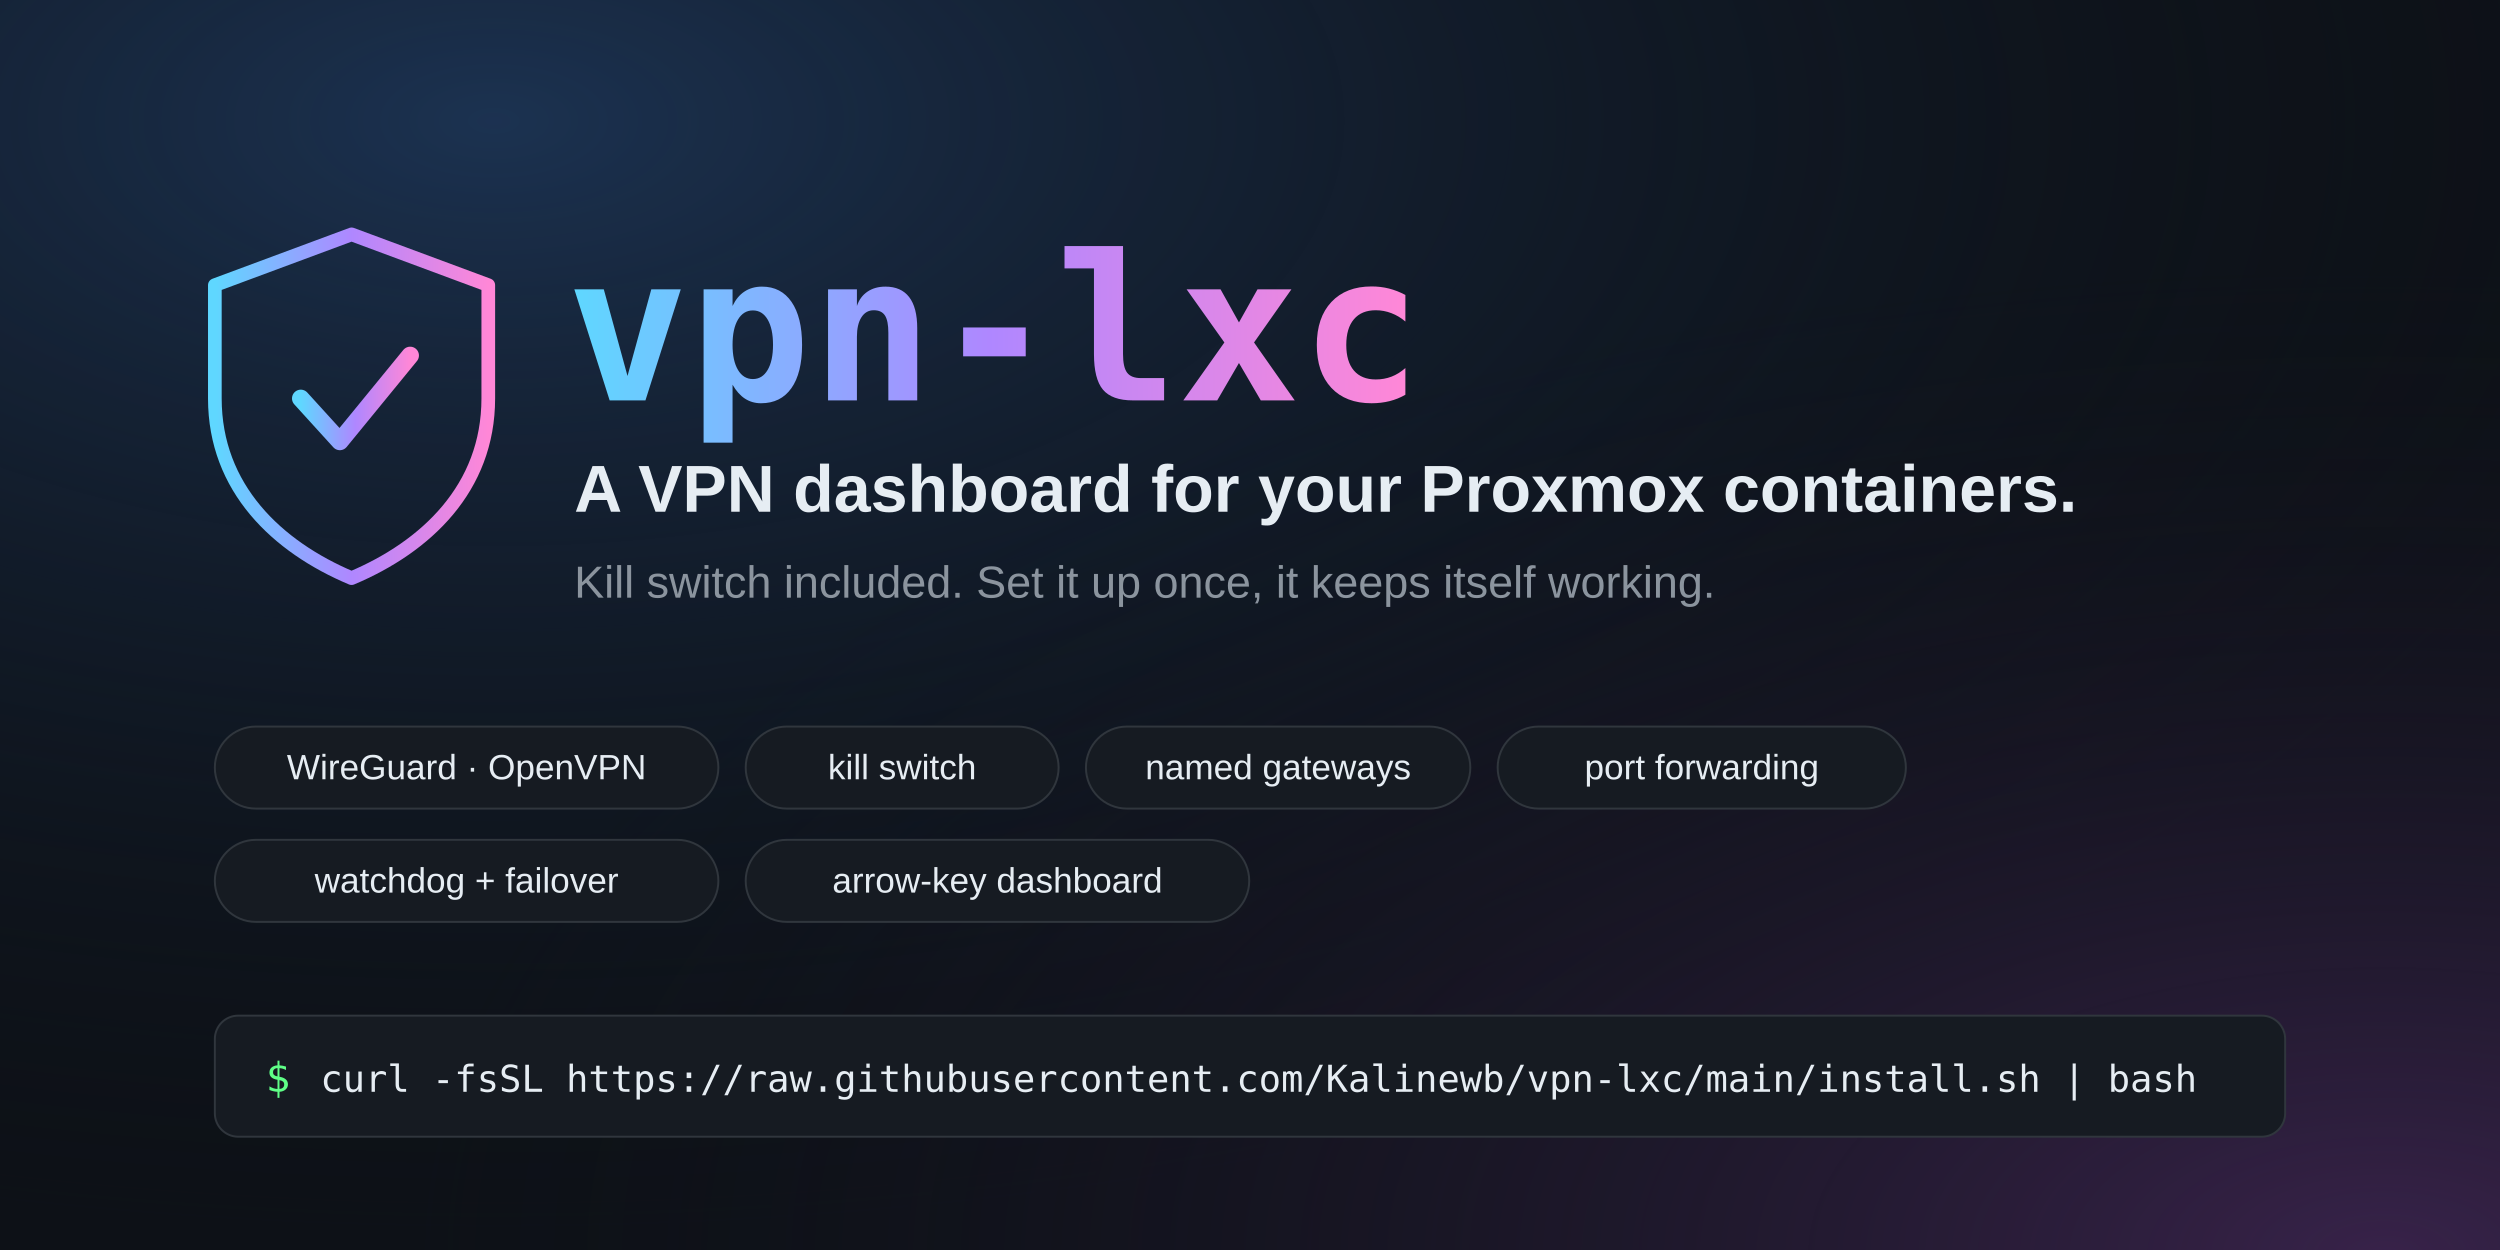
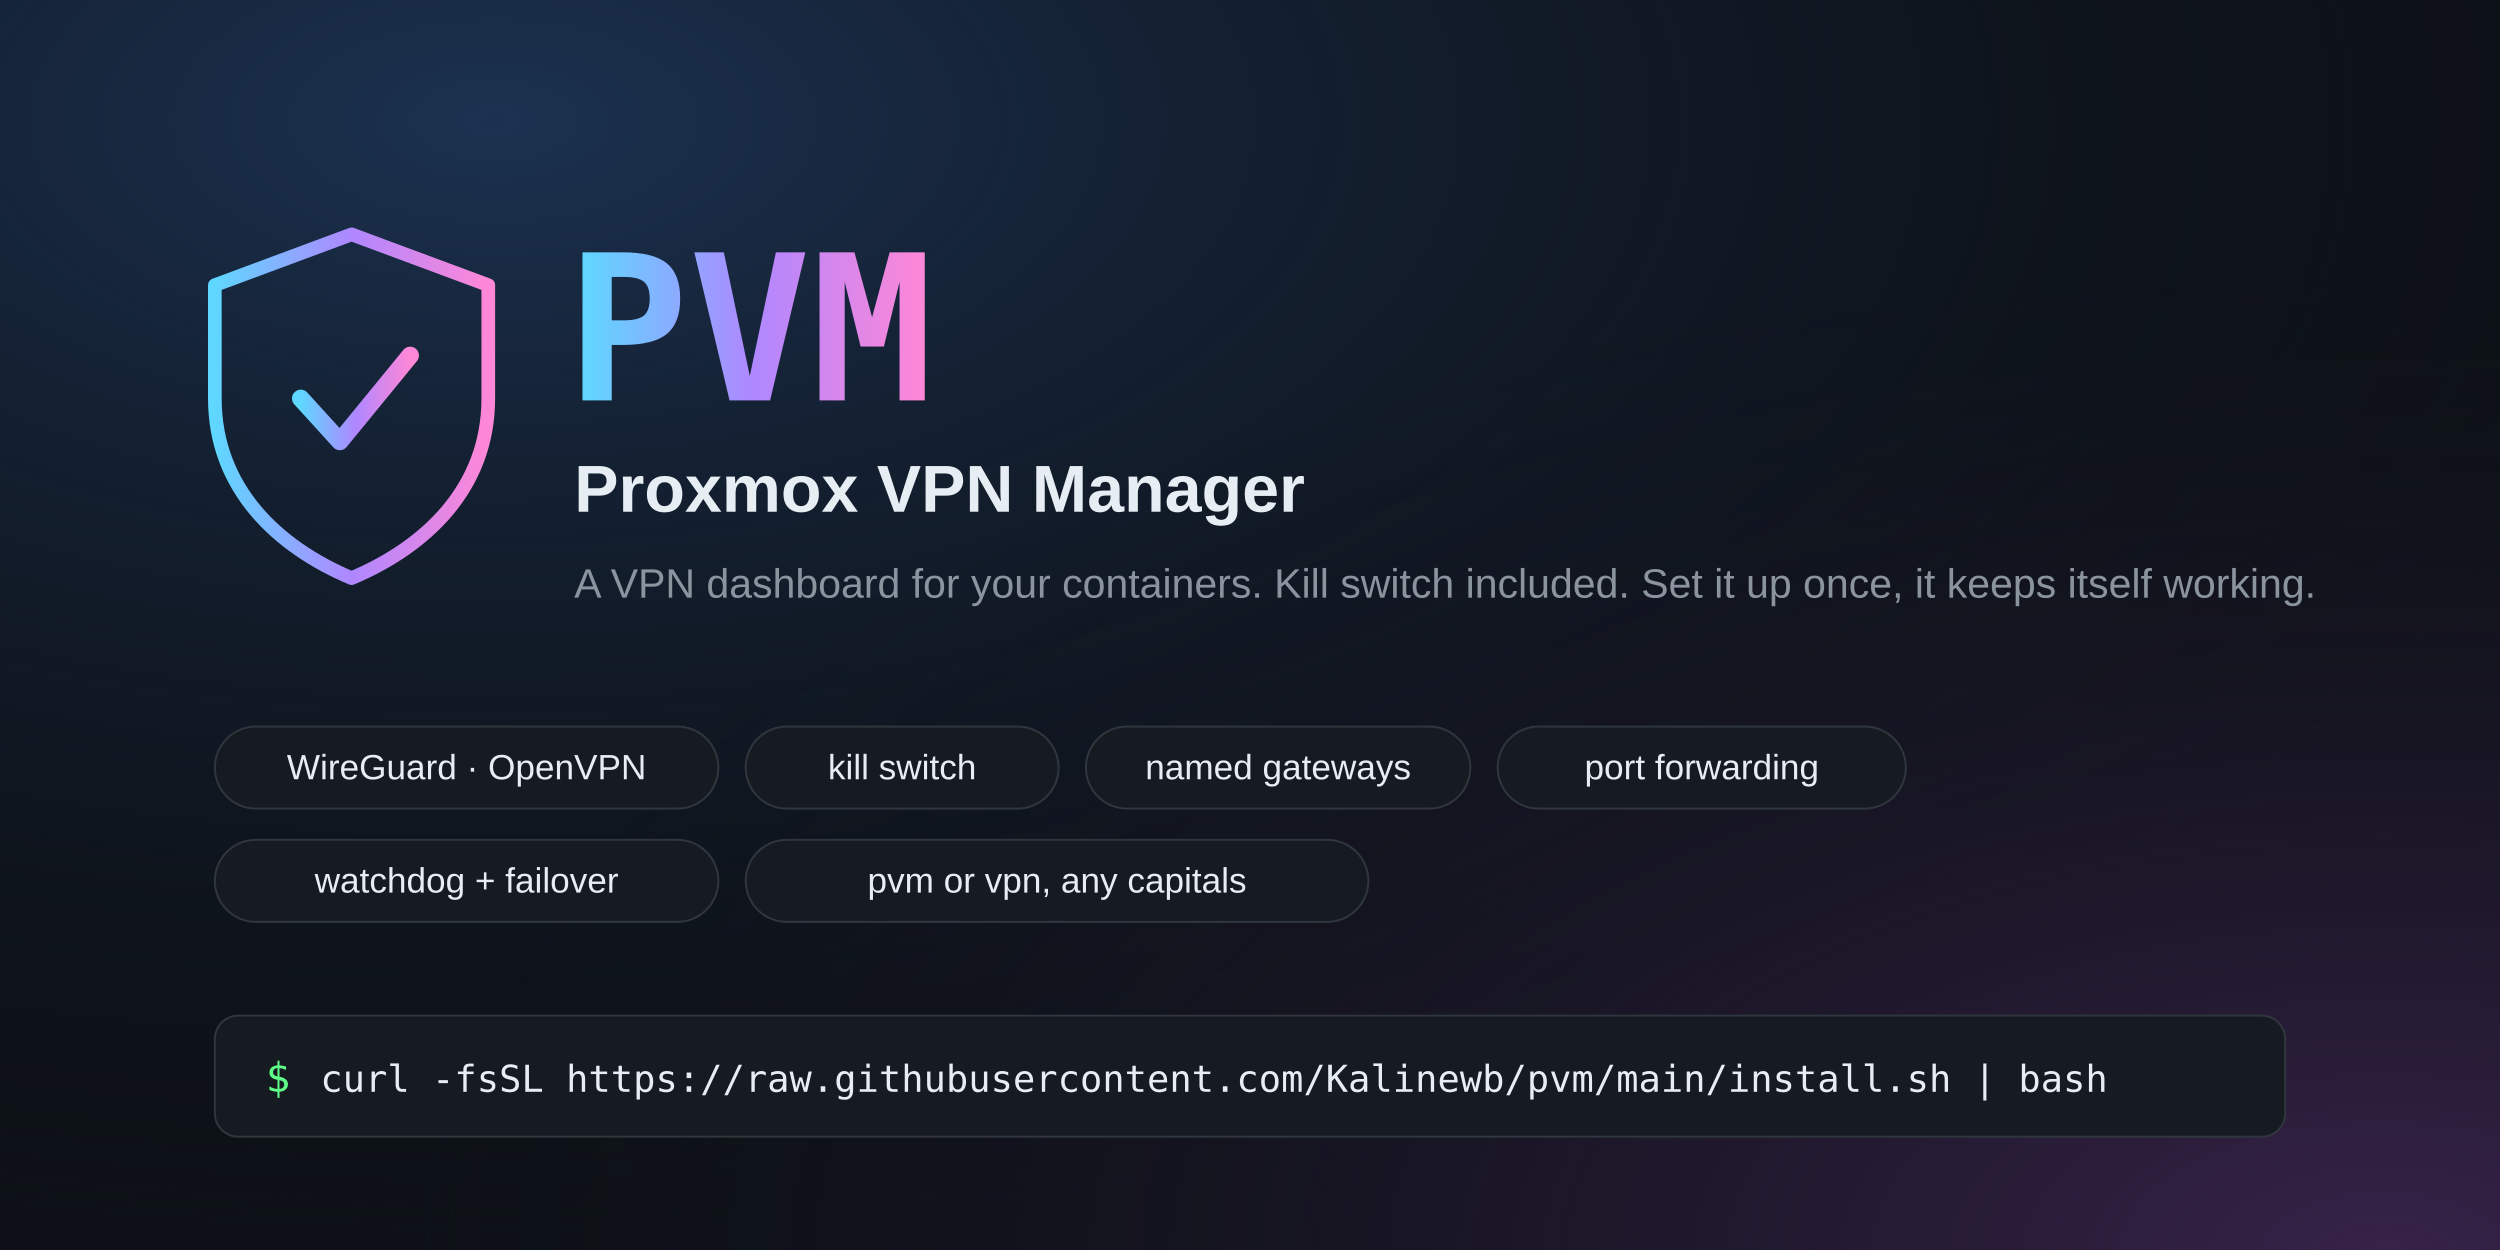
<svg xmlns="http://www.w3.org/2000/svg" width="1280" height="640" viewBox="0 0 1280 640" font-family="-apple-system, 'Segoe UI', 'Helvetica Neue', Arial, sans-serif">
  <defs>
    <linearGradient id="g" x1="0" x2="1">
      <stop offset="0" stop-color="#5fd7ff" />
      <stop offset="0.5" stop-color="#af87ff" />
      <stop offset="1" stop-color="#ff87d7" />
    </linearGradient>
    <radialGradient id="glow" cx="0.2" cy="0.1" r="0.9">
      <stop offset="0" stop-color="#1f3a5f" stop-opacity="0.8" />
      <stop offset="1" stop-color="#0d1117" stop-opacity="0" />
    </radialGradient>
    <radialGradient id="glow2" cx="0.95" cy="1" r="0.8">
      <stop offset="0" stop-color="#4a2a5f" stop-opacity="0.7" />
      <stop offset="1" stop-color="#0d1117" stop-opacity="0" />
    </radialGradient>
  </defs>
  <rect width="1280" height="640" fill="#0d1117" />
  <rect width="1280" height="640" fill="url(#glow)" />
  <rect width="1280" height="640" fill="url(#glow2)" />
  <g transform="translate(110,120)">
    <path d="M70 0 L140 26 V84 C140 130 108 160 70 176 C32 160 0 130 0 84 V26 Z" fill="none" stroke="url(#g)" stroke-width="7" stroke-linejoin="round" />
    <path d="M44 84 L64 106 L100 62" fill="none" stroke="url(#g)" stroke-width="9" stroke-linecap="round" stroke-linejoin="round" />
  </g>
-   <text x="290" y="205" font-family="ui-monospace, 'JetBrains Mono', 'DejaVu Sans Mono', 'Liberation Mono', Menlo, Consolas, monospace" font-size="104" font-weight="800" fill="url(#g)">vpn-lxc</text>
-   <text x="294" y="262" font-size="34" fill="#e6edf3" font-weight="600">A VPN dashboard for your Proxmox containers.</text>
-   <text x="294" y="306" font-size="23" fill="#8b949e">Kill switch included. Set it up once, it keeps itself working.</text>
+   <text x="290" y="205" font-family="ui-monospace, 'JetBrains Mono', 'DejaVu Sans Mono', 'Liberation Mono', Menlo, Consolas, monospace" font-size="104" font-weight="800" fill="url(#g)">PVM</text>
+   <text x="294" y="262" font-size="34" fill="#e6edf3" font-weight="600">Proxmox VPN Manager</text>
+   <text x="294" y="306" font-size="21" fill="#8b949e">A VPN dashboard for your containers. Kill switch included. Set it up once, it keeps itself working.</text>
  <rect x="110" y="372" width="257.8" height="42" rx="21" fill="#161b22" stroke="#30363d" />
  <text x="238.9" y="399" text-anchor="middle" font-size="18" fill="#e6edf3">WireGuard · OpenVPN</text>
  <rect x="381.8" y="372" width="160.2" height="42" rx="21" fill="#161b22" stroke="#30363d" />
  <text x="461.9" y="399" text-anchor="middle" font-size="18" fill="#e6edf3">kill switch</text>
  <rect x="556.0" y="372" width="196.8" height="42" rx="21" fill="#161b22" stroke="#30363d" />
  <text x="654.4" y="399" text-anchor="middle" font-size="18" fill="#e6edf3">named gateways</text>
  <rect x="766.8" y="372" width="209.0" height="42" rx="21" fill="#161b22" stroke="#30363d" />
  <text x="871.3" y="399" text-anchor="middle" font-size="18" fill="#e6edf3">port forwarding</text>
  <rect x="110" y="430" width="257.8" height="42" rx="21" fill="#161b22" stroke="#30363d" />
  <text x="238.9" y="457" text-anchor="middle" font-size="18" fill="#e6edf3">watchdog + failover</text>
-   <rect x="381.8" y="430" width="257.8" height="42" rx="21" fill="#161b22" stroke="#30363d" />
-   <text x="510.7" y="457" text-anchor="middle" font-size="18" fill="#e6edf3">arrow-key dashboard</text>
+   <rect x="381.8" y="430" width="318.8" height="42" rx="21" fill="#161b22" stroke="#30363d" />
+   <text x="541.2" y="457" text-anchor="middle" font-size="18" fill="#e6edf3">pvm or vpn, any capitals</text>
  <rect x="110" y="520" width="1060" height="62" rx="12" fill="#161b22" stroke="#30363d" />
  <text x="136" y="559" font-family="ui-monospace, 'JetBrains Mono', 'DejaVu Sans Mono', 'Liberation Mono', Menlo, Consolas, monospace" font-size="21" fill="#5fff87">$</text>
-   <text x="164" y="559" font-family="ui-monospace, 'JetBrains Mono', 'DejaVu Sans Mono', 'Liberation Mono', Menlo, Consolas, monospace" font-size="19" fill="#e6edf3">curl -fsSL https://raw.githubusercontent.com/Kalinewb/vpn-lxc/main/install.sh | bash</text>
+   <text x="164" y="559" font-family="ui-monospace, 'JetBrains Mono', 'DejaVu Sans Mono', 'Liberation Mono', Menlo, Consolas, monospace" font-size="19" fill="#e6edf3">curl -fsSL https://raw.githubusercontent.com/Kalinewb/pvm/main/install.sh | bash</text>
</svg>
